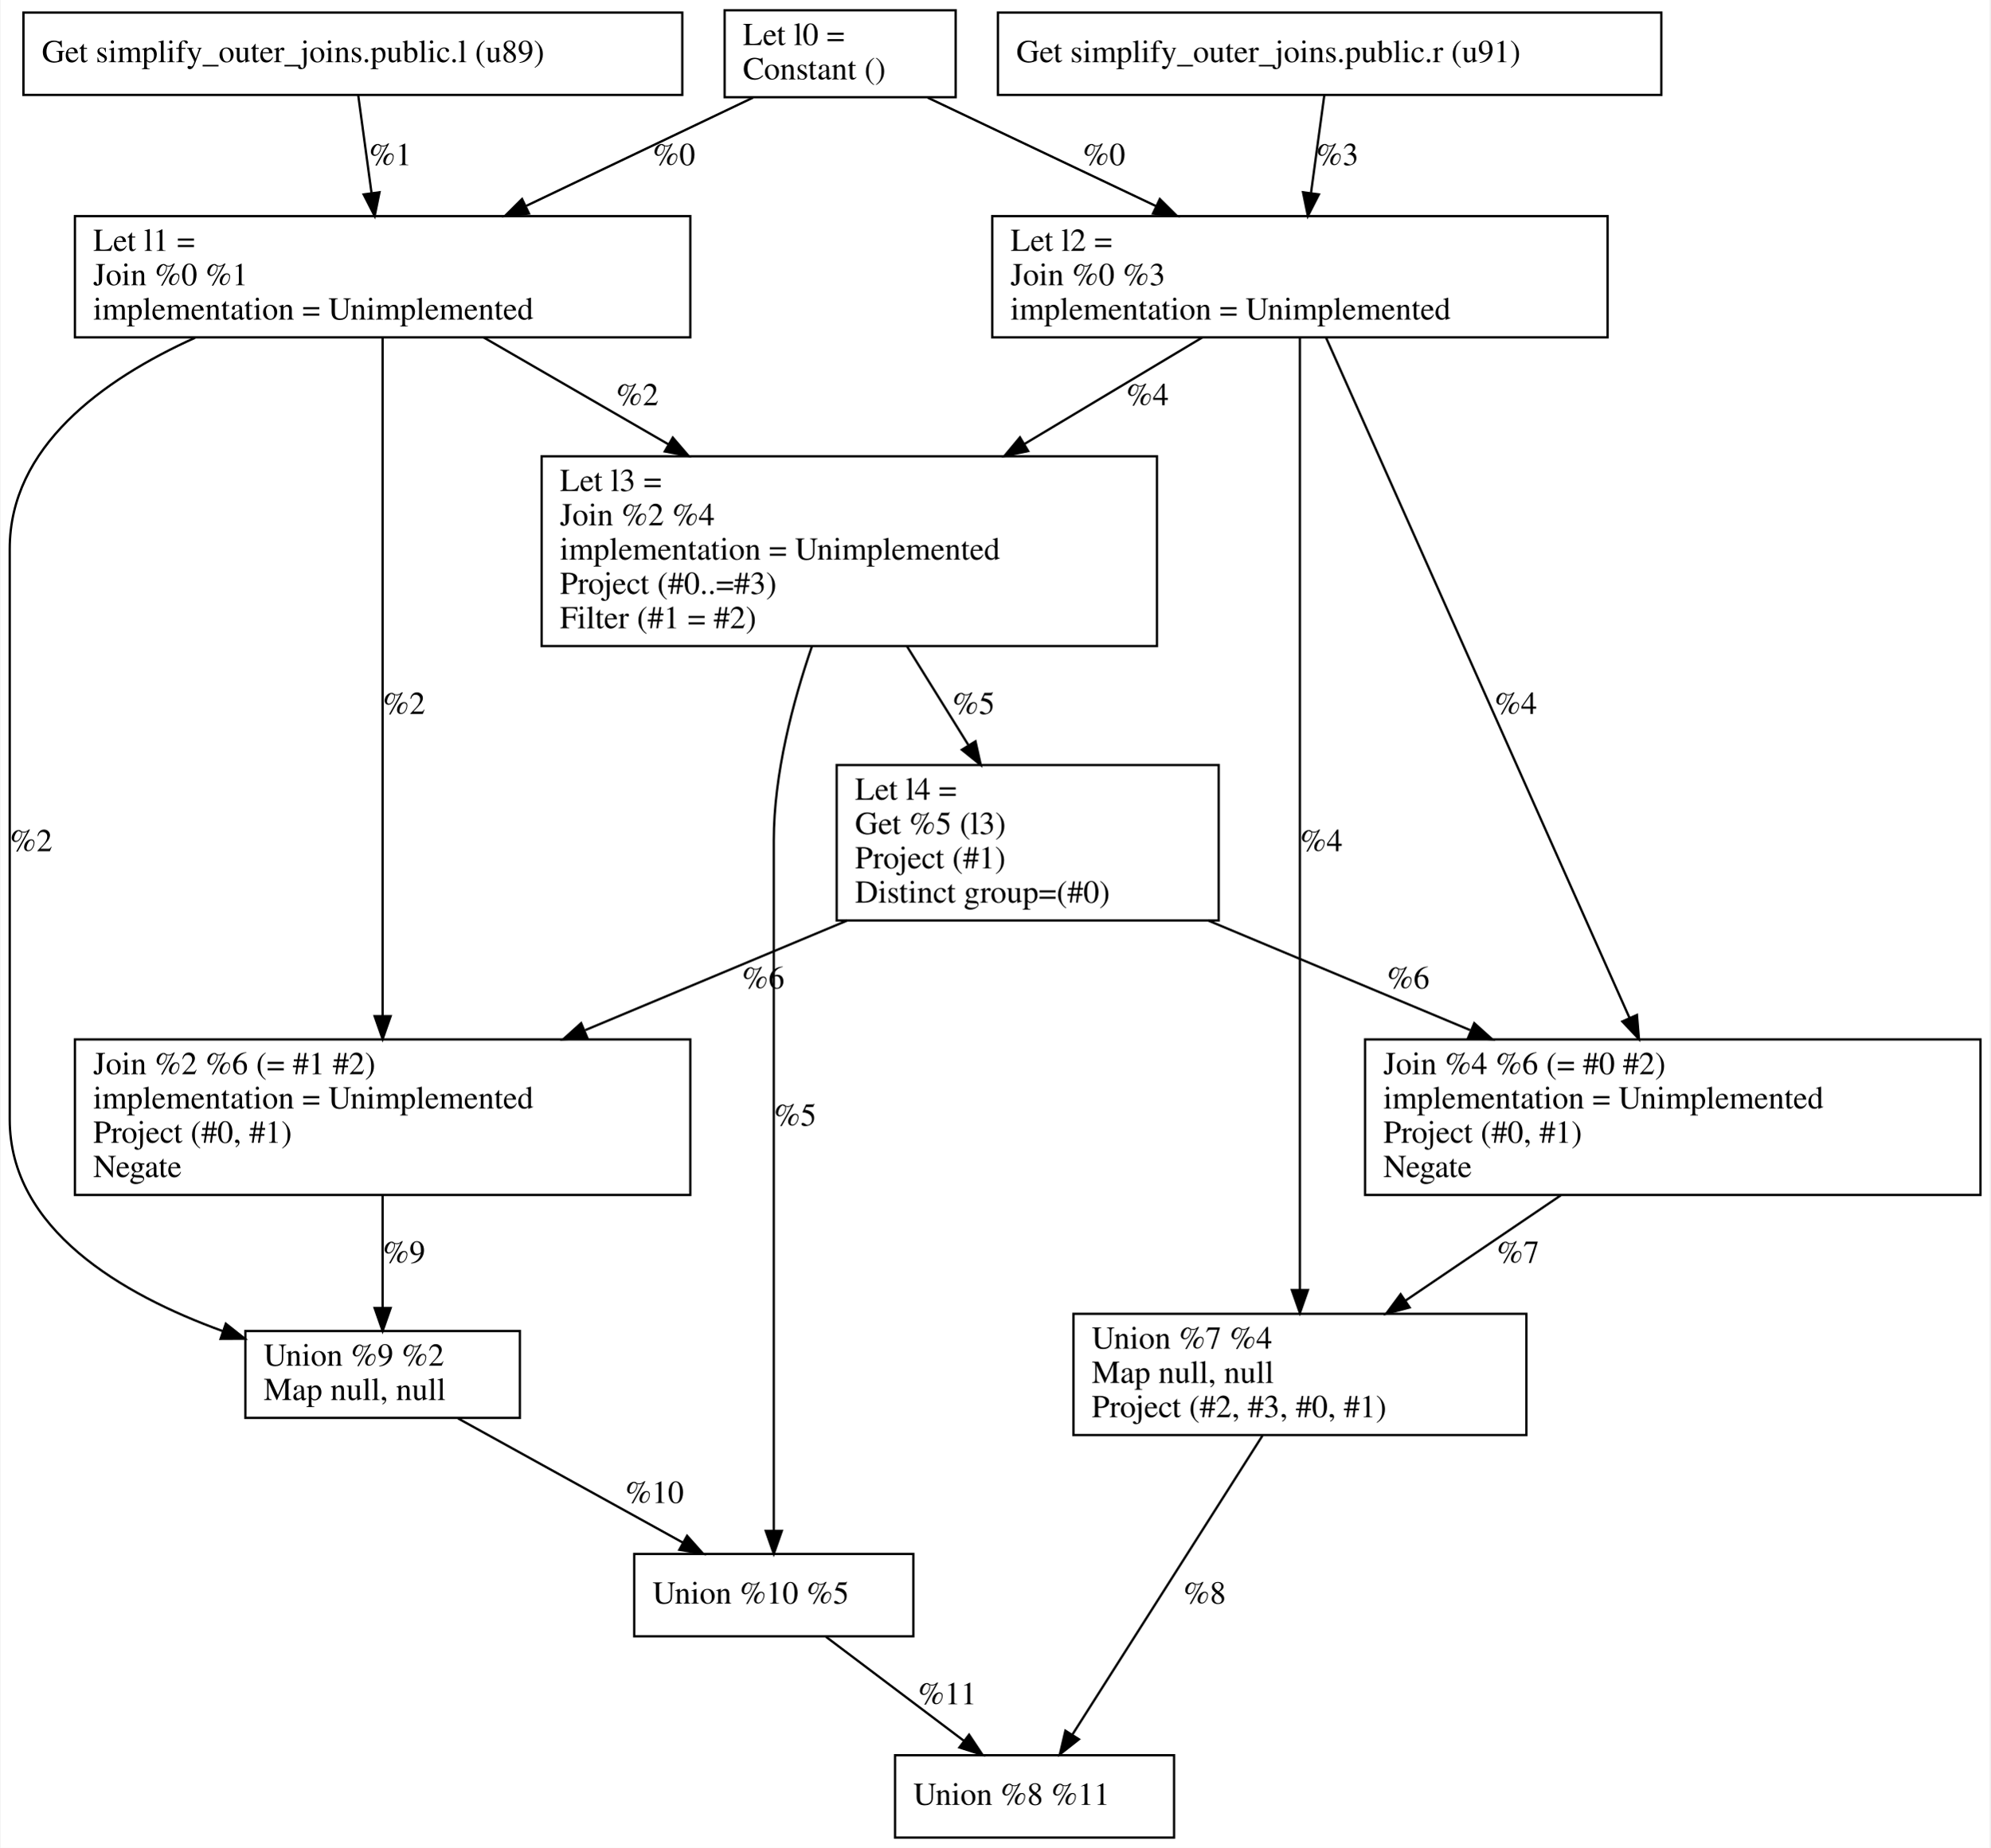
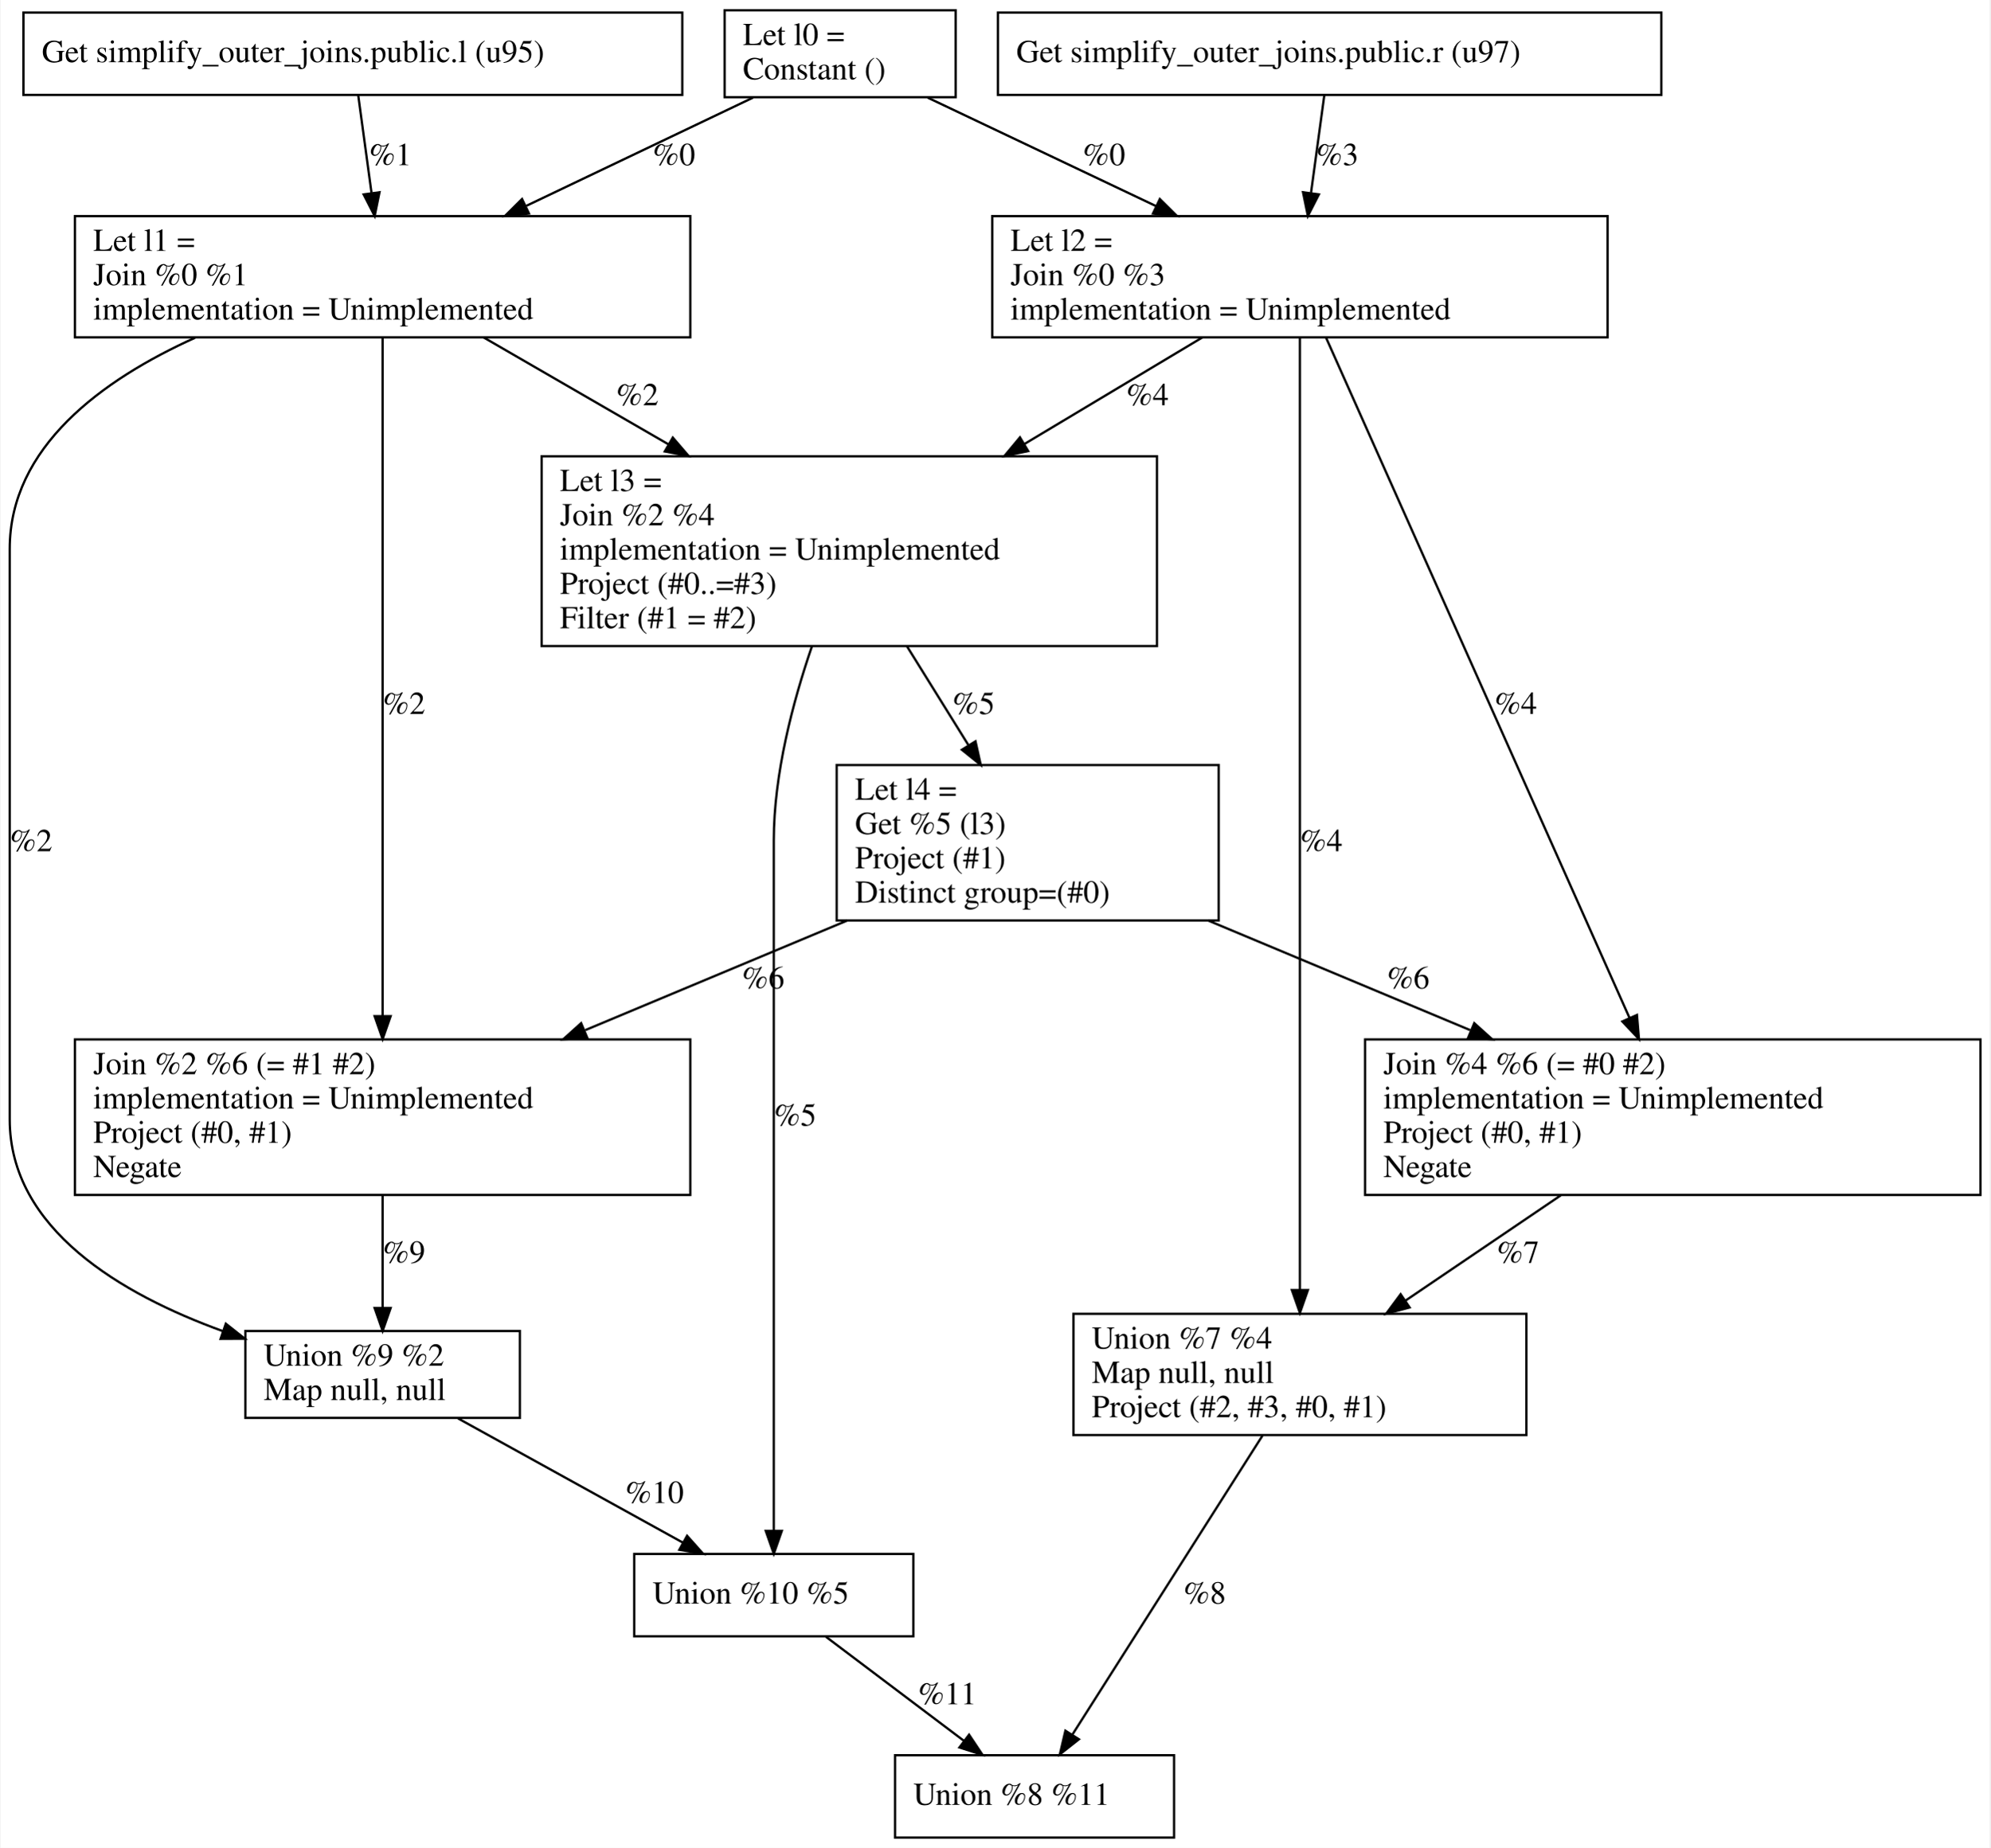
<svg xmlns="http://www.w3.org/2000/svg" width="870pt" height="808pt" viewBox="0.00 0.00 869.50 808.00">
  <g id="graph0" class="graph" transform="scale(1 1) rotate(0) translate(4 804)">
    <polygon fill="white" stroke="transparent" points="-4,4 -4,-804 865.5,-804 865.5,4 -4,4" />
    <g id="node1" class="node">
      <polygon fill="none" stroke="black" points="312.5,-761.5 312.5,-799.5 413.5,-799.5 413.5,-761.5 312.5,-761.5" />
      <text text-anchor="start" x="320.5" y="-784.3" font-family="Times,serif" font-size="14.00">Let l0 =</text>
      <text text-anchor="start" x="320.5" y="-769.3" font-family="Times,serif" font-size="14.00"> Constant ()</text>
    </g>
    <g id="node3" class="node">
      <polygon fill="none" stroke="black" points="28.5,-656.5 28.5,-709.5 297.5,-709.5 297.5,-656.5 28.5,-656.5" />
      <text text-anchor="start" x="36.5" y="-694.3" font-family="Times,serif" font-size="14.00">Let l1 =</text>
      <text text-anchor="start" x="36.5" y="-679.3" font-family="Times,serif" font-size="14.00"> Join %0 %1</text>
      <text text-anchor="start" x="36.5" y="-664.3" font-family="Times,serif" font-size="14.00"> implementation = Unimplemented</text>
    </g>
-     <g id="edge12" class="edge">
+     <g id="edge13" class="edge">
      <path fill="none" stroke="black" d="M324.91,-761.31C296.96,-747.96 258.36,-729.53 225.86,-714.02" />
      <polygon fill="black" stroke="black" points="226.97,-710.66 216.43,-709.51 223.95,-716.98 226.97,-710.66" />
      <text text-anchor="start" x="281" y="-731.8" font-family="Times,serif" font-size="14.00">%0</text>
    </g>
    <g id="node5" class="node">
      <polygon fill="none" stroke="black" points="429.5,-656.5 429.5,-709.5 698.5,-709.5 698.5,-656.5 429.5,-656.5" />
      <text text-anchor="start" x="437.5" y="-694.3" font-family="Times,serif" font-size="14.00">Let l2 =</text>
      <text text-anchor="start" x="437.5" y="-679.3" font-family="Times,serif" font-size="14.00"> Join %0 %3</text>
      <text text-anchor="start" x="437.5" y="-664.3" font-family="Times,serif" font-size="14.00"> implementation = Unimplemented</text>
    </g>
-     <g id="edge4" class="edge">
+     <g id="edge16" class="edge">
      <path fill="none" stroke="black" d="M401.28,-761.31C429.49,-747.91 468.5,-729.38 501.24,-713.82" />
      <polygon fill="black" stroke="black" points="502.77,-716.97 510.3,-709.51 499.77,-710.64 502.77,-716.97" />
      <text text-anchor="start" x="469" y="-731.8" font-family="Times,serif" font-size="14.00">%0</text>
    </g>
    <g id="node2" class="node">
      <polygon fill="none" stroke="black" points="6,-762.5 6,-798.5 294,-798.5 294,-762.5 6,-762.5" />
-       <text text-anchor="start" x="14" y="-776.8" font-family="Times,serif" font-size="14.00">Get simplify_outer_joins.public.l (u89)</text>
+       <text text-anchor="start" x="14" y="-776.8" font-family="Times,serif" font-size="14.00">Get simplify_outer_joins.public.l (u95)</text>
    </g>
-     <g id="edge5" class="edge">
+     <g id="edge14" class="edge">
      <path fill="none" stroke="black" d="M152.32,-762.43C153.93,-750.6 156.14,-734.41 158.12,-719.82" />
      <polygon fill="black" stroke="black" points="161.64,-719.94 159.52,-709.55 154.7,-718.99 161.64,-719.94" />
      <text text-anchor="start" x="157" y="-731.8" font-family="Times,serif" font-size="14.00">%1</text>
    </g>
    <g id="node6" class="node">
      <polygon fill="none" stroke="black" points="232.5,-521.5 232.5,-604.5 501.5,-604.5 501.5,-521.5 232.5,-521.5" />
      <text text-anchor="start" x="240.5" y="-589.3" font-family="Times,serif" font-size="14.00">Let l3 =</text>
      <text text-anchor="start" x="240.5" y="-574.3" font-family="Times,serif" font-size="14.00"> Join %2 %4</text>
      <text text-anchor="start" x="240.5" y="-559.3" font-family="Times,serif" font-size="14.00"> implementation = Unimplemented</text>
      <text text-anchor="start" x="240.5" y="-544.3" font-family="Times,serif" font-size="14.00"> Project (#0..=#3)</text>
      <text text-anchor="start" x="240.5" y="-529.3" font-family="Times,serif" font-size="14.00"> Filter (#1 = #2)</text>
    </g>
-     <g id="edge18" class="edge">
+     <g id="edge17" class="edge">
      <path fill="none" stroke="black" d="M207.26,-656.4C230.84,-642.76 260.56,-625.57 287.95,-609.72" />
      <polygon fill="black" stroke="black" points="289.85,-612.67 296.75,-604.63 286.34,-606.61 289.85,-612.67" />
      <text text-anchor="start" x="265" y="-626.8" font-family="Times,serif" font-size="14.00">%2</text>
    </g>
    <g id="node10" class="node">
      <polygon fill="none" stroke="black" points="28.5,-281.5 28.5,-349.5 297.5,-349.5 297.5,-281.5 28.5,-281.5" />
      <text text-anchor="start" x="36.5" y="-334.3" font-family="Times,serif" font-size="14.00">Join %2 %6 (= #1 #2)</text>
      <text text-anchor="start" x="36.5" y="-319.3" font-family="Times,serif" font-size="14.00"> implementation = Unimplemented</text>
      <text text-anchor="start" x="36.5" y="-304.3" font-family="Times,serif" font-size="14.00"> Project (#0, #1)</text>
      <text text-anchor="start" x="36.5" y="-289.3" font-family="Times,serif" font-size="14.00"> Negate</text>
    </g>
-     <g id="edge11" class="edge">
+     <g id="edge9" class="edge">
      <path fill="none" stroke="black" d="M163,-656.3C163,-594.45 163,-436.79 163,-359.94" />
      <polygon fill="black" stroke="black" points="166.5,-359.65 163,-349.65 159.5,-359.65 166.5,-359.65" />
      <text text-anchor="start" x="163" y="-491.8" font-family="Times,serif" font-size="14.00">%2</text>
    </g>
    <g id="node11" class="node">
      <polygon fill="none" stroke="black" points="103,-184 103,-222 223,-222 223,-184 103,-184" />
      <text text-anchor="start" x="111" y="-206.8" font-family="Times,serif" font-size="14.00">Union %9 %2</text>
      <text text-anchor="start" x="111" y="-191.8" font-family="Times,serif" font-size="14.00"> Map null, null</text>
    </g>
-     <g id="edge15" class="edge">
+     <g id="edge6" class="edge">
      <path fill="none" stroke="black" d="M81.02,-656.32C40.43,-637.99 0,-608.54 0,-564 0,-564 0,-564 0,-314.5 0,-266.56 48.9,-237.99 93.13,-221.95" />
      <polygon fill="black" stroke="black" points="94.46,-225.19 102.77,-218.62 92.17,-218.57 94.46,-225.19" />
      <text text-anchor="start" x="0" y="-431.8" font-family="Times,serif" font-size="14.00">%2</text>
    </g>
    <g id="node4" class="node">
      <polygon fill="none" stroke="black" points="432,-762.5 432,-798.5 722,-798.5 722,-762.5 432,-762.5" />
-       <text text-anchor="start" x="440" y="-776.8" font-family="Times,serif" font-size="14.00">Get simplify_outer_joins.public.r (u91)</text>
+       <text text-anchor="start" x="440" y="-776.8" font-family="Times,serif" font-size="14.00">Get simplify_outer_joins.public.r (u97)</text>
    </g>
-     <g id="edge3" class="edge">
+     <g id="edge2" class="edge">
      <path fill="none" stroke="black" d="M574.68,-762.43C573.07,-750.6 570.86,-734.41 568.88,-719.82" />
      <polygon fill="black" stroke="black" points="572.3,-718.99 567.48,-709.55 565.36,-719.94 572.3,-718.99" />
      <text text-anchor="start" x="571" y="-731.8" font-family="Times,serif" font-size="14.00">%3</text>
    </g>
-     <g id="edge9" class="edge">
+     <g id="edge4" class="edge">
      <path fill="none" stroke="black" d="M521.25,-656.4C498.58,-642.82 470.03,-625.72 443.68,-609.93" />
      <polygon fill="black" stroke="black" points="445.21,-606.77 434.84,-604.63 441.62,-612.77 445.21,-606.77" />
      <text text-anchor="start" x="488" y="-626.8" font-family="Times,serif" font-size="14.00">%4</text>
    </g>
    <g id="node8" class="node">
      <polygon fill="none" stroke="black" points="592.5,-281.5 592.5,-349.5 861.5,-349.5 861.5,-281.5 592.5,-281.5" />
      <text text-anchor="start" x="600.5" y="-334.3" font-family="Times,serif" font-size="14.00">Join %4 %6 (= #0 #2)</text>
      <text text-anchor="start" x="600.5" y="-319.3" font-family="Times,serif" font-size="14.00"> implementation = Unimplemented</text>
      <text text-anchor="start" x="600.5" y="-304.3" font-family="Times,serif" font-size="14.00"> Project (#0, #1)</text>
      <text text-anchor="start" x="600.5" y="-289.3" font-family="Times,serif" font-size="14.00"> Negate</text>
    </g>
-     <g id="edge6" class="edge">
+     <g id="edge5" class="edge">
      <path fill="none" stroke="black" d="M575.46,-656.3C603.15,-594.2 673.93,-435.5 708.05,-359" />
      <polygon fill="black" stroke="black" points="711.34,-360.2 712.22,-349.65 704.95,-357.35 711.34,-360.2" />
      <text text-anchor="start" x="649" y="-491.8" font-family="Times,serif" font-size="14.00">%4</text>
    </g>
    <g id="node9" class="node">
      <polygon fill="none" stroke="black" points="465,-176.5 465,-229.5 663,-229.5 663,-176.5 465,-176.5" />
      <text text-anchor="start" x="473" y="-214.3" font-family="Times,serif" font-size="14.00">Union %7 %4</text>
      <text text-anchor="start" x="473" y="-199.3" font-family="Times,serif" font-size="14.00"> Map null, null</text>
      <text text-anchor="start" x="473" y="-184.3" font-family="Times,serif" font-size="14.00"> Project (#2, #3, #0, #1)</text>
    </g>
-     <g id="edge2" class="edge">
+     <g id="edge18" class="edge">
      <path fill="none" stroke="black" d="M564,-656.22C564,-632.31 564,-595.75 564,-564 564,-564 564,-564 564,-314.5 564,-289.61 564,-261.56 564,-239.95" />
      <polygon fill="black" stroke="black" points="567.5,-239.9 564,-229.9 560.5,-239.9 567.5,-239.9" />
      <text text-anchor="start" x="564" y="-431.8" font-family="Times,serif" font-size="14.00">%4</text>
    </g>
    <g id="node7" class="node">
      <polygon fill="none" stroke="black" points="361.5,-401.5 361.5,-469.5 528.5,-469.5 528.5,-401.5 361.5,-401.5" />
      <text text-anchor="start" x="369.5" y="-454.3" font-family="Times,serif" font-size="14.00">Let l4 =</text>
      <text text-anchor="start" x="369.5" y="-439.3" font-family="Times,serif" font-size="14.00"> Get %5 (l3)</text>
      <text text-anchor="start" x="369.5" y="-424.3" font-family="Times,serif" font-size="14.00"> Project (#1)</text>
      <text text-anchor="start" x="369.5" y="-409.3" font-family="Times,serif" font-size="14.00"> Distinct group=(#0)</text>
    </g>
-     <g id="edge19" class="edge">
+     <g id="edge11" class="edge">
      <path fill="none" stroke="black" d="M392.32,-521.25C400.86,-507.52 410.4,-492.17 418.99,-478.34" />
      <polygon fill="black" stroke="black" points="422.18,-479.85 424.48,-469.51 416.23,-476.16 422.18,-479.85" />
      <text text-anchor="start" x="412" y="-491.8" font-family="Times,serif" font-size="14.00">%5</text>
    </g>
    <g id="node12" class="node">
      <polygon fill="none" stroke="black" points="273,-88.5 273,-124.5 395,-124.5 395,-88.5 273,-88.5" />
      <text text-anchor="start" x="281" y="-102.8" font-family="Times,serif" font-size="14.00">Union %10 %5</text>
    </g>
-     <g id="edge17" class="edge">
+     <g id="edge12" class="edge">
      <path fill="none" stroke="black" d="M350.69,-521.44C342.38,-497.2 334,-465.56 334,-436.5 334,-436.5 334,-436.5 334,-202 334,-179.37 334,-153.69 334,-134.82" />
      <polygon fill="black" stroke="black" points="337.5,-134.57 334,-124.57 330.5,-134.57 337.5,-134.57" />
      <text text-anchor="start" x="334" y="-311.8" font-family="Times,serif" font-size="14.00">%5</text>
    </g>
-     <g id="edge14" class="edge">
+     <g id="edge1" class="edge">
      <path fill="none" stroke="black" d="M523.93,-401.47C559.53,-386.58 601.72,-368.92 638.4,-353.57" />
      <polygon fill="black" stroke="black" points="640.22,-356.61 648.09,-349.52 637.52,-350.15 640.22,-356.61" />
      <text text-anchor="start" x="602" y="-371.8" font-family="Times,serif" font-size="14.00">%6</text>
    </g>
-     <g id="edge10" class="edge">
+     <g id="edge3" class="edge">
      <path fill="none" stroke="black" d="M366.07,-401.47C330.47,-386.58 288.28,-368.92 251.6,-353.57" />
      <polygon fill="black" stroke="black" points="252.48,-350.15 241.91,-349.52 249.78,-356.61 252.48,-350.15" />
      <text text-anchor="start" x="320" y="-371.8" font-family="Times,serif" font-size="14.00">%6</text>
    </g>
-     <g id="edge7" class="edge">
+     <g id="edge10" class="edge">
      <path fill="none" stroke="black" d="M678.09,-281.35C656.58,-266.76 631.44,-249.72 610.25,-235.35" />
      <polygon fill="black" stroke="black" points="611.97,-232.29 601.73,-229.58 608.04,-238.09 611.97,-232.29" />
      <text text-anchor="start" x="650" y="-251.8" font-family="Times,serif" font-size="14.00">%7</text>
    </g>
    <g id="node13" class="node">
      <polygon fill="none" stroke="black" points="387,-0.5 387,-36.5 509,-36.5 509,-0.5 387,-0.5" />
      <text text-anchor="start" x="395" y="-14.8" font-family="Times,serif" font-size="14.00">Union %8 %11</text>
    </g>
-     <g id="edge13" class="edge">
+     <g id="edge15" class="edge">
      <path fill="none" stroke="black" d="M547.63,-176.24C525.61,-141.6 486.69,-80.37 464.57,-45.57" />
      <polygon fill="black" stroke="black" points="467.39,-43.48 459.07,-36.92 461.48,-47.23 467.39,-43.48" />
      <text text-anchor="start" x="513" y="-102.8" font-family="Times,serif" font-size="14.00">%8</text>
    </g>
-     <g id="edge16" class="edge">
+     <g id="edge19" class="edge">
      <path fill="none" stroke="black" d="M163,-281.35C163,-265.69 163,-247.21 163,-232.23" />
      <polygon fill="black" stroke="black" points="166.5,-232.04 163,-222.04 159.5,-232.04 166.5,-232.04" />
      <text text-anchor="start" x="163" y="-251.8" font-family="Times,serif" font-size="14.00">%9</text>
    </g>
-     <g id="edge1" class="edge">
+     <g id="edge8" class="edge">
      <path fill="none" stroke="black" d="M195.97,-183.78C224.03,-168.27 264.41,-145.96 294.25,-129.47" />
      <polygon fill="black" stroke="black" points="296.09,-132.45 303.14,-124.55 292.7,-126.33 296.09,-132.45" />
      <text text-anchor="start" x="269" y="-146.8" font-family="Times,serif" font-size="14.00">%10</text>
    </g>
-     <g id="edge8" class="edge">
+     <g id="edge7" class="edge">
      <path fill="none" stroke="black" d="M356.8,-88.3C374.12,-75.24 398.12,-57.13 417.16,-42.77" />
      <polygon fill="black" stroke="black" points="419.37,-45.48 425.24,-36.67 415.15,-39.9 419.37,-45.48" />
      <text text-anchor="start" x="397" y="-58.8" font-family="Times,serif" font-size="14.00">%11</text>
    </g>
  </g>
</svg>
